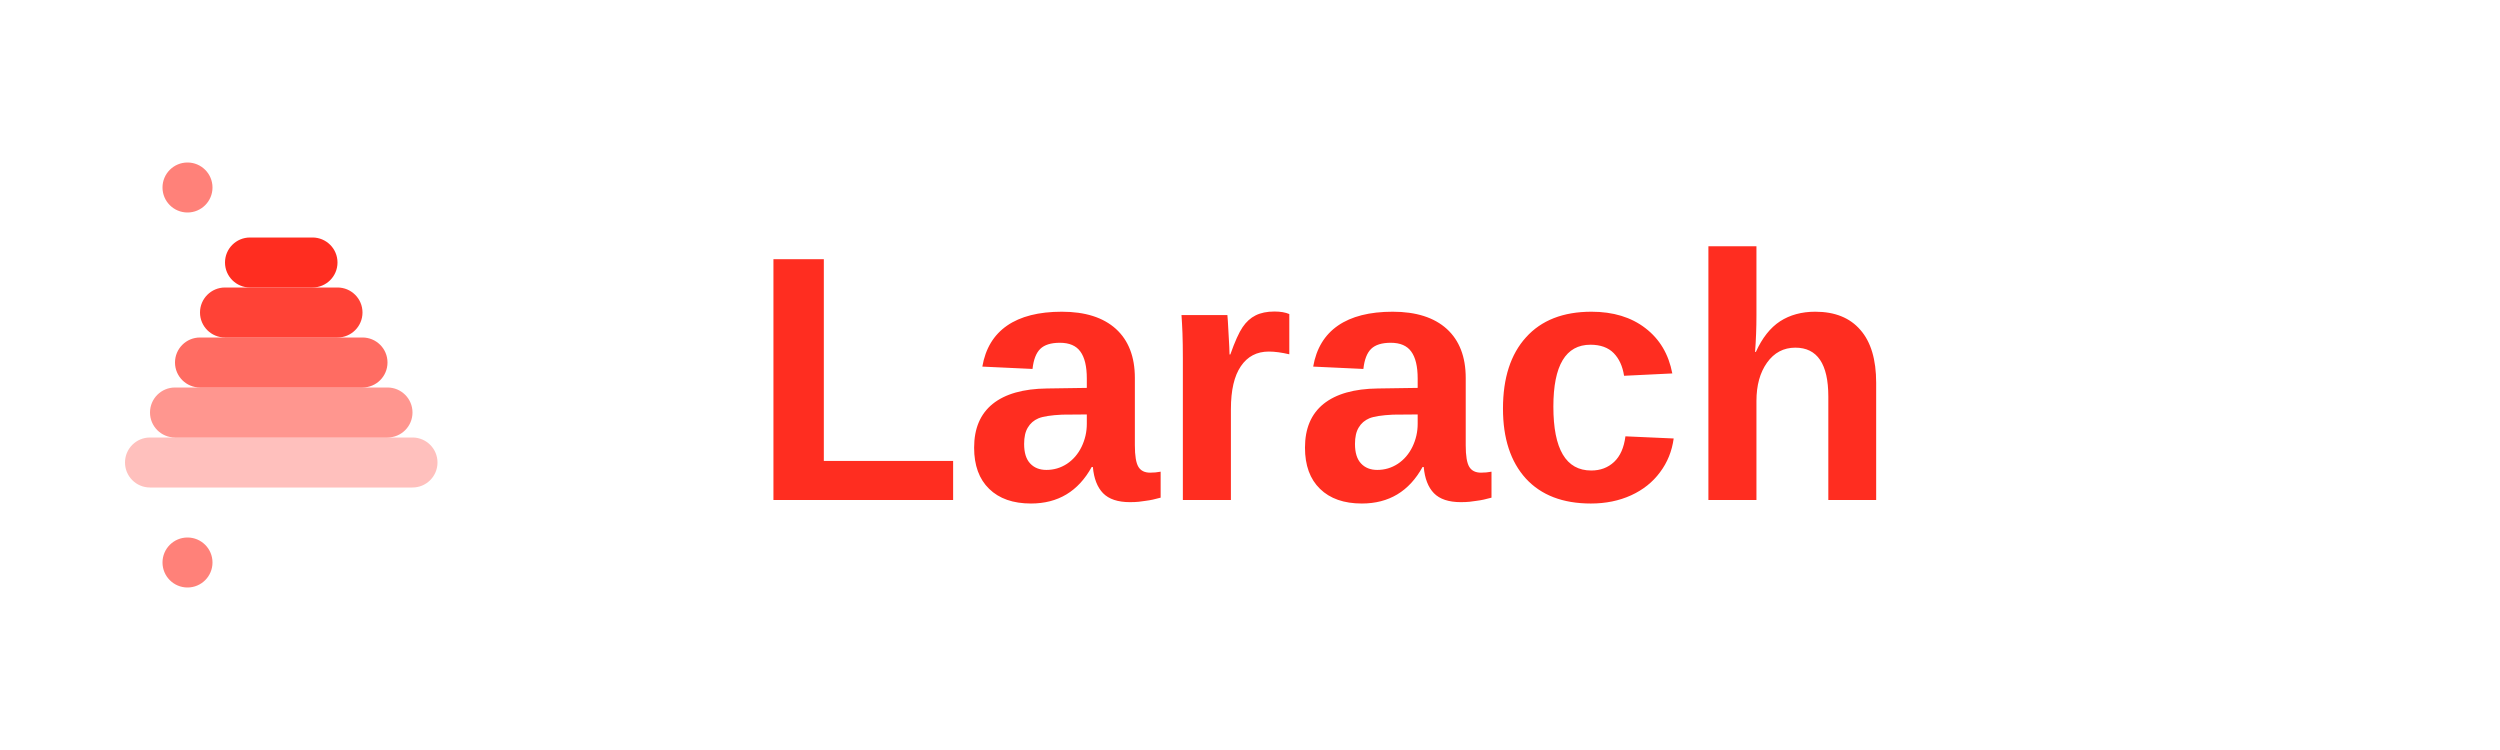
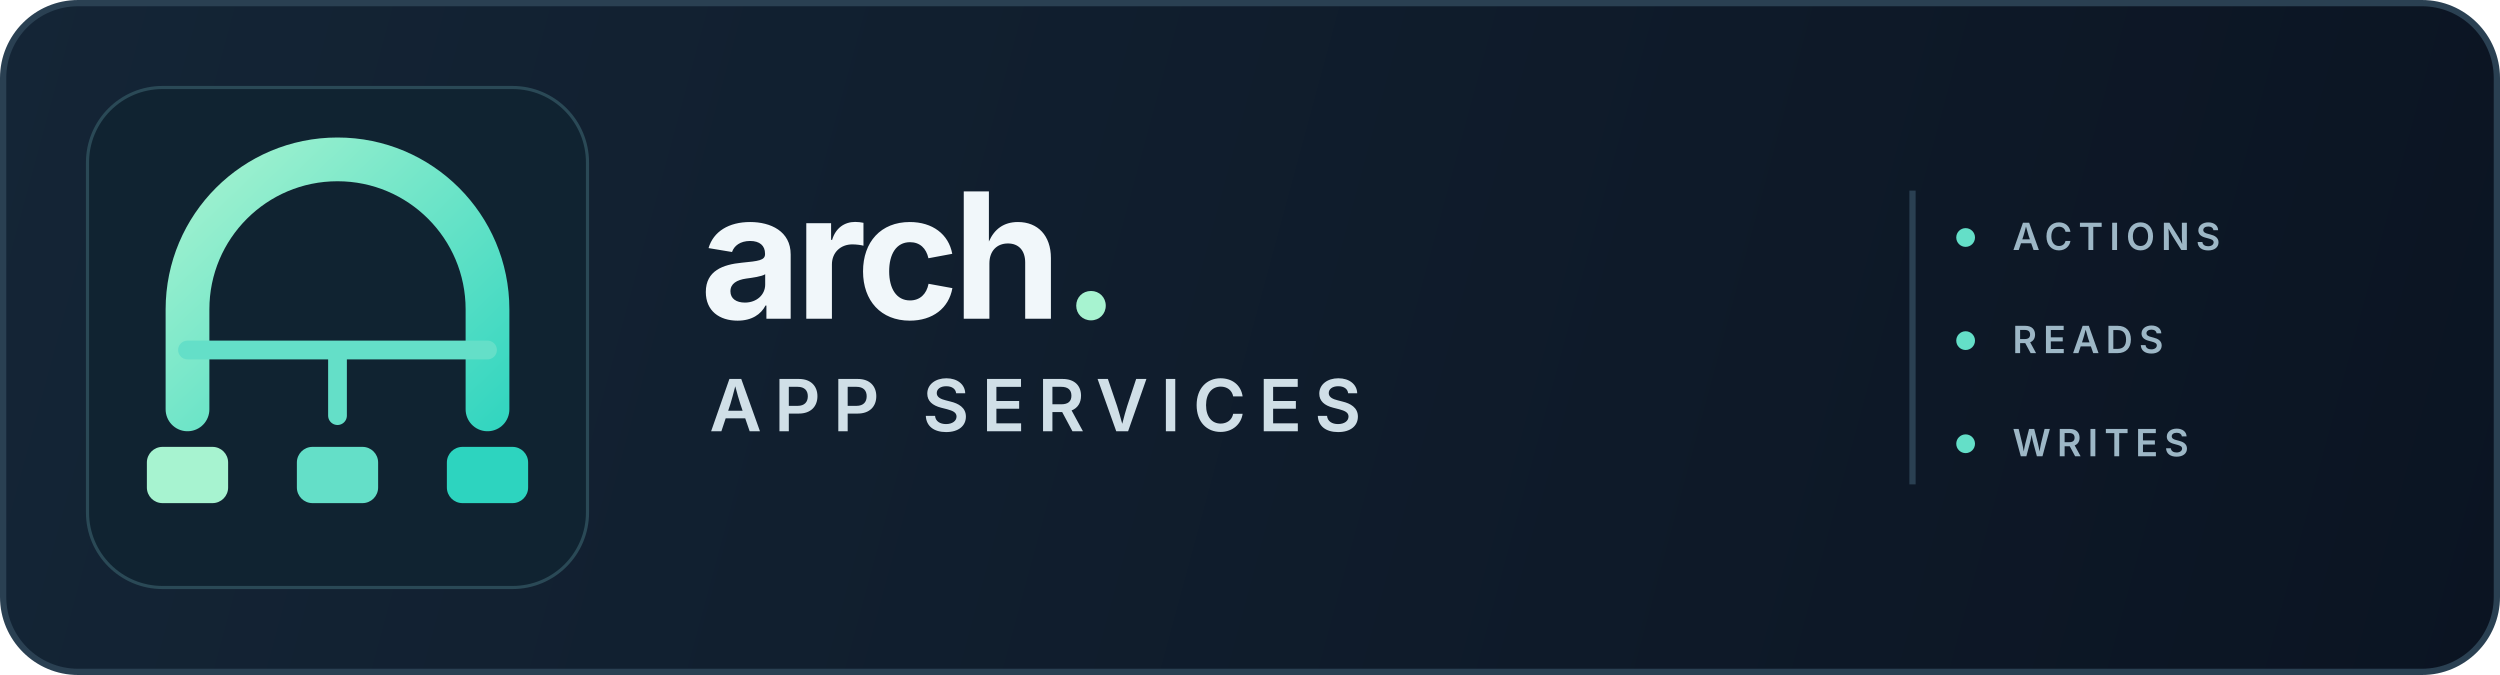
- <svg xmlns="http://www.w3.org/2000/svg" width="200" height="60" viewBox="0 0 200 60">
-   <g transform="translate(10, 15)">
-     <rect x="0" y="20" width="25" height="4" fill="#ff2d20" opacity="0.3" rx="2" />
-     <rect x="2" y="16" width="21" height="4" fill="#ff2d20" opacity="0.5" rx="2" />
-     <rect x="4" y="12" width="17" height="4" fill="#ff2d20" opacity="0.7" rx="2" />
-     <rect x="6" y="8" width="13" height="4" fill="#ff2d20" opacity="0.9" rx="2" />
-     <rect x="8" y="4" width="9" height="4" fill="#ff2d20" rx="2" />
+ <svg xmlns="http://www.w3.org/2000/svg" width="800" height="216" viewBox="0 0 800 216" role="img" aria-labelledby="title description">
+   <defs>
+     <linearGradient id="panel" x1="0" y1="0" x2="800" y2="216" gradientUnits="userSpaceOnUse">
+       <stop stop-color="#142536" />
+       <stop offset="1" stop-color="#0b1422" />
+     </linearGradient>
+     <linearGradient id="arch" x1="56" y1="52" x2="152" y2="152" gradientUnits="userSpaceOnUse">
+       <stop stop-color="#a7f3d0" />
+       <stop offset="1" stop-color="#2dd4bf" />
+     </linearGradient>
+   </defs>
+   <rect x="1" y="1" width="798" height="214" rx="24" fill="url(#panel)" stroke="#2a4052" stroke-width="2" />
+   <rect x="28" y="28" width="160" height="160" rx="24" fill="#102331" stroke="#2a4956" />
+   <path d="M60 131V99a48 48 0 0 1 96 0v32" fill="none" stroke="url(#arch)" stroke-width="14" stroke-linecap="round" />
+   <path d="M60 112h96M108 112v21" fill="none" stroke="#64dfc8" stroke-width="6" stroke-linecap="round" />
+   <rect x="47" y="143" width="26" height="18" rx="5" fill="#a7f3d0" />
+   <rect x="95" y="143" width="26" height="18" rx="5" fill="#64dfc8" />
+   <rect x="143" y="143" width="26" height="18" rx="5" fill="#2dd4bf" />
+   <text x="224" y="102" fill="#f1f7fa" font-family="Inter, -apple-system, BlinkMacSystemFont, 'Segoe UI', sans-serif" font-size="56" font-weight="700" letter-spacing="-2">arch<tspan fill="#a7f3d0">.</tspan>
+   </text>
+   <text x="227" y="138" fill="#d0dfe7" font-family="Inter, -apple-system, BlinkMacSystemFont, 'Segoe UI', sans-serif" font-size="23" font-weight="600" letter-spacing="4">APP SERVICES</text>
+   <path d="M612 61v94" stroke="#2a4052" stroke-width="2" />
+   <g fill="#9db7c6" font-family="Inter, -apple-system, BlinkMacSystemFont, 'Segoe UI', sans-serif" font-size="12" font-weight="600" letter-spacing="2">
+     <text x="644" y="80">ACTIONS</text>
+     <text x="644" y="113">READS</text>
+     <text x="644" y="146">WRITES</text>
  </g>
-   <text x="60" y="40" font-family="Arial, sans-serif" font-size="28" font-weight="bold" fill="#ff2d20">Larach</text>
-   <circle cx="15" cy="15" r="2" fill="#ff2d20" opacity="0.6" />
-   <circle cx="15" cy="45" r="2" fill="#ff2d20" opacity="0.6" />
+   <g fill="#64dfc8">
+     <circle cx="629" cy="76" r="3" />
+     <circle cx="629" cy="109" r="3" />
+     <circle cx="629" cy="142" r="3" />
+   </g>
</svg>
